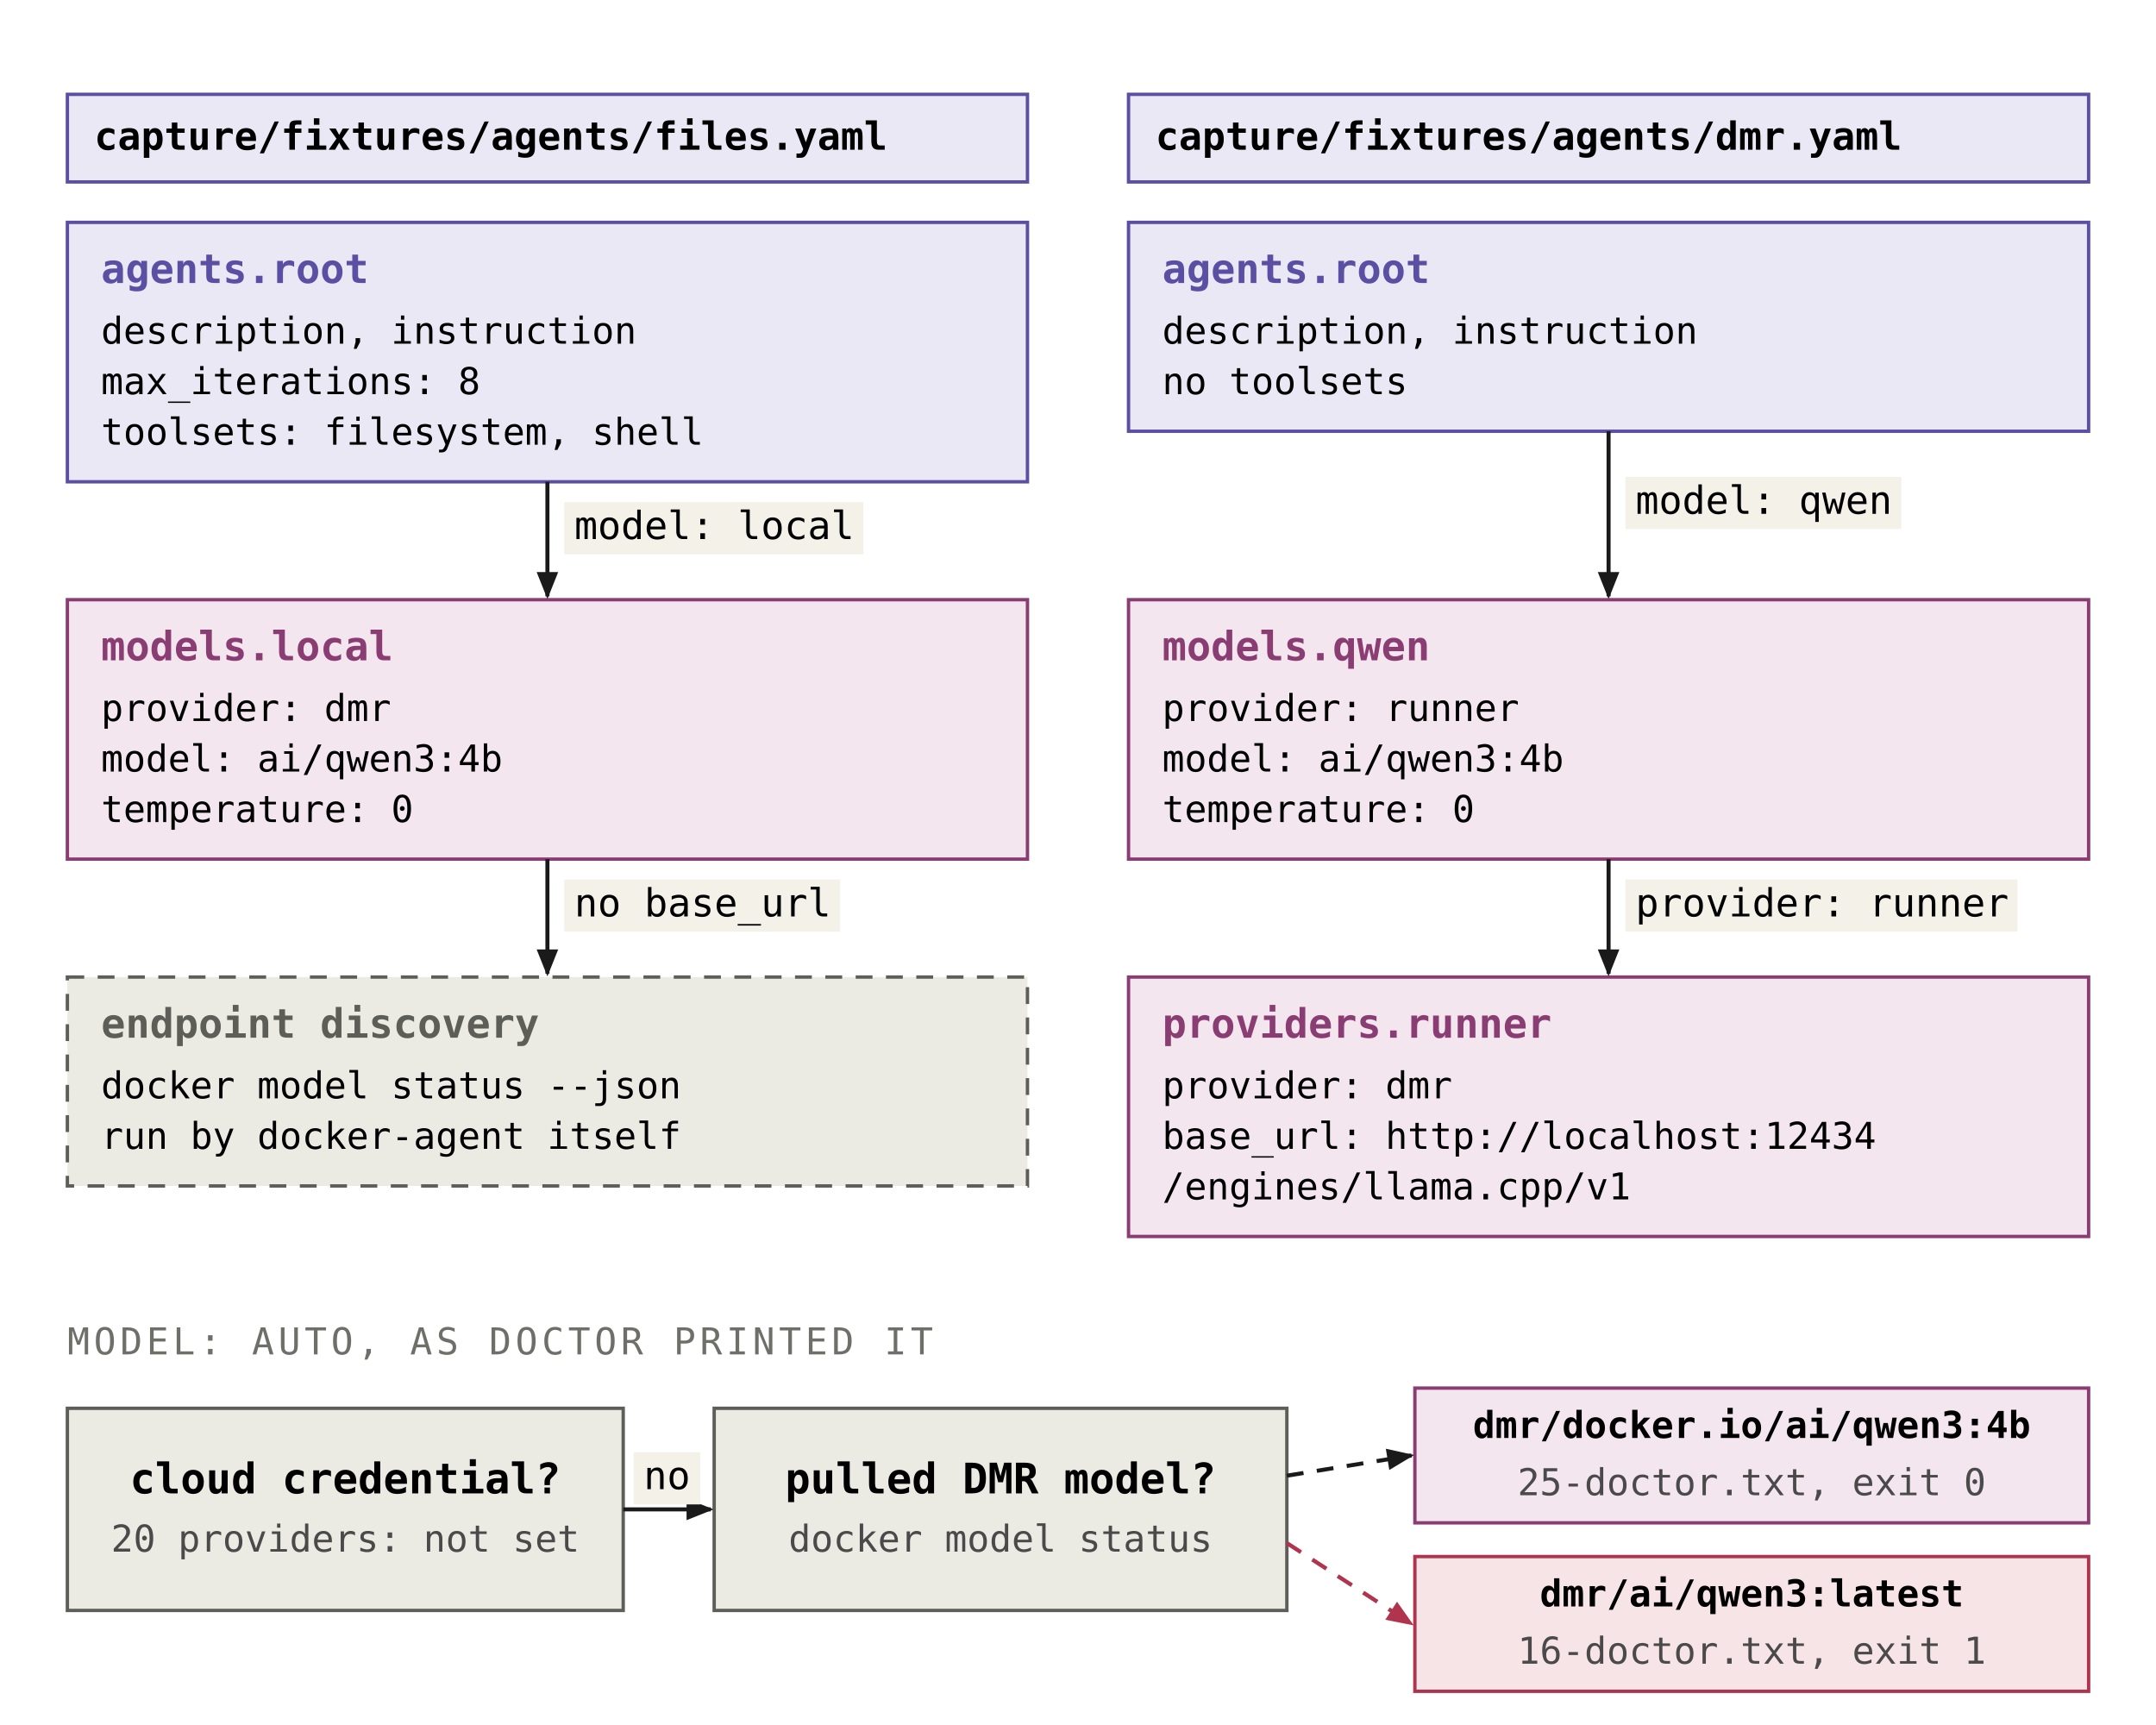
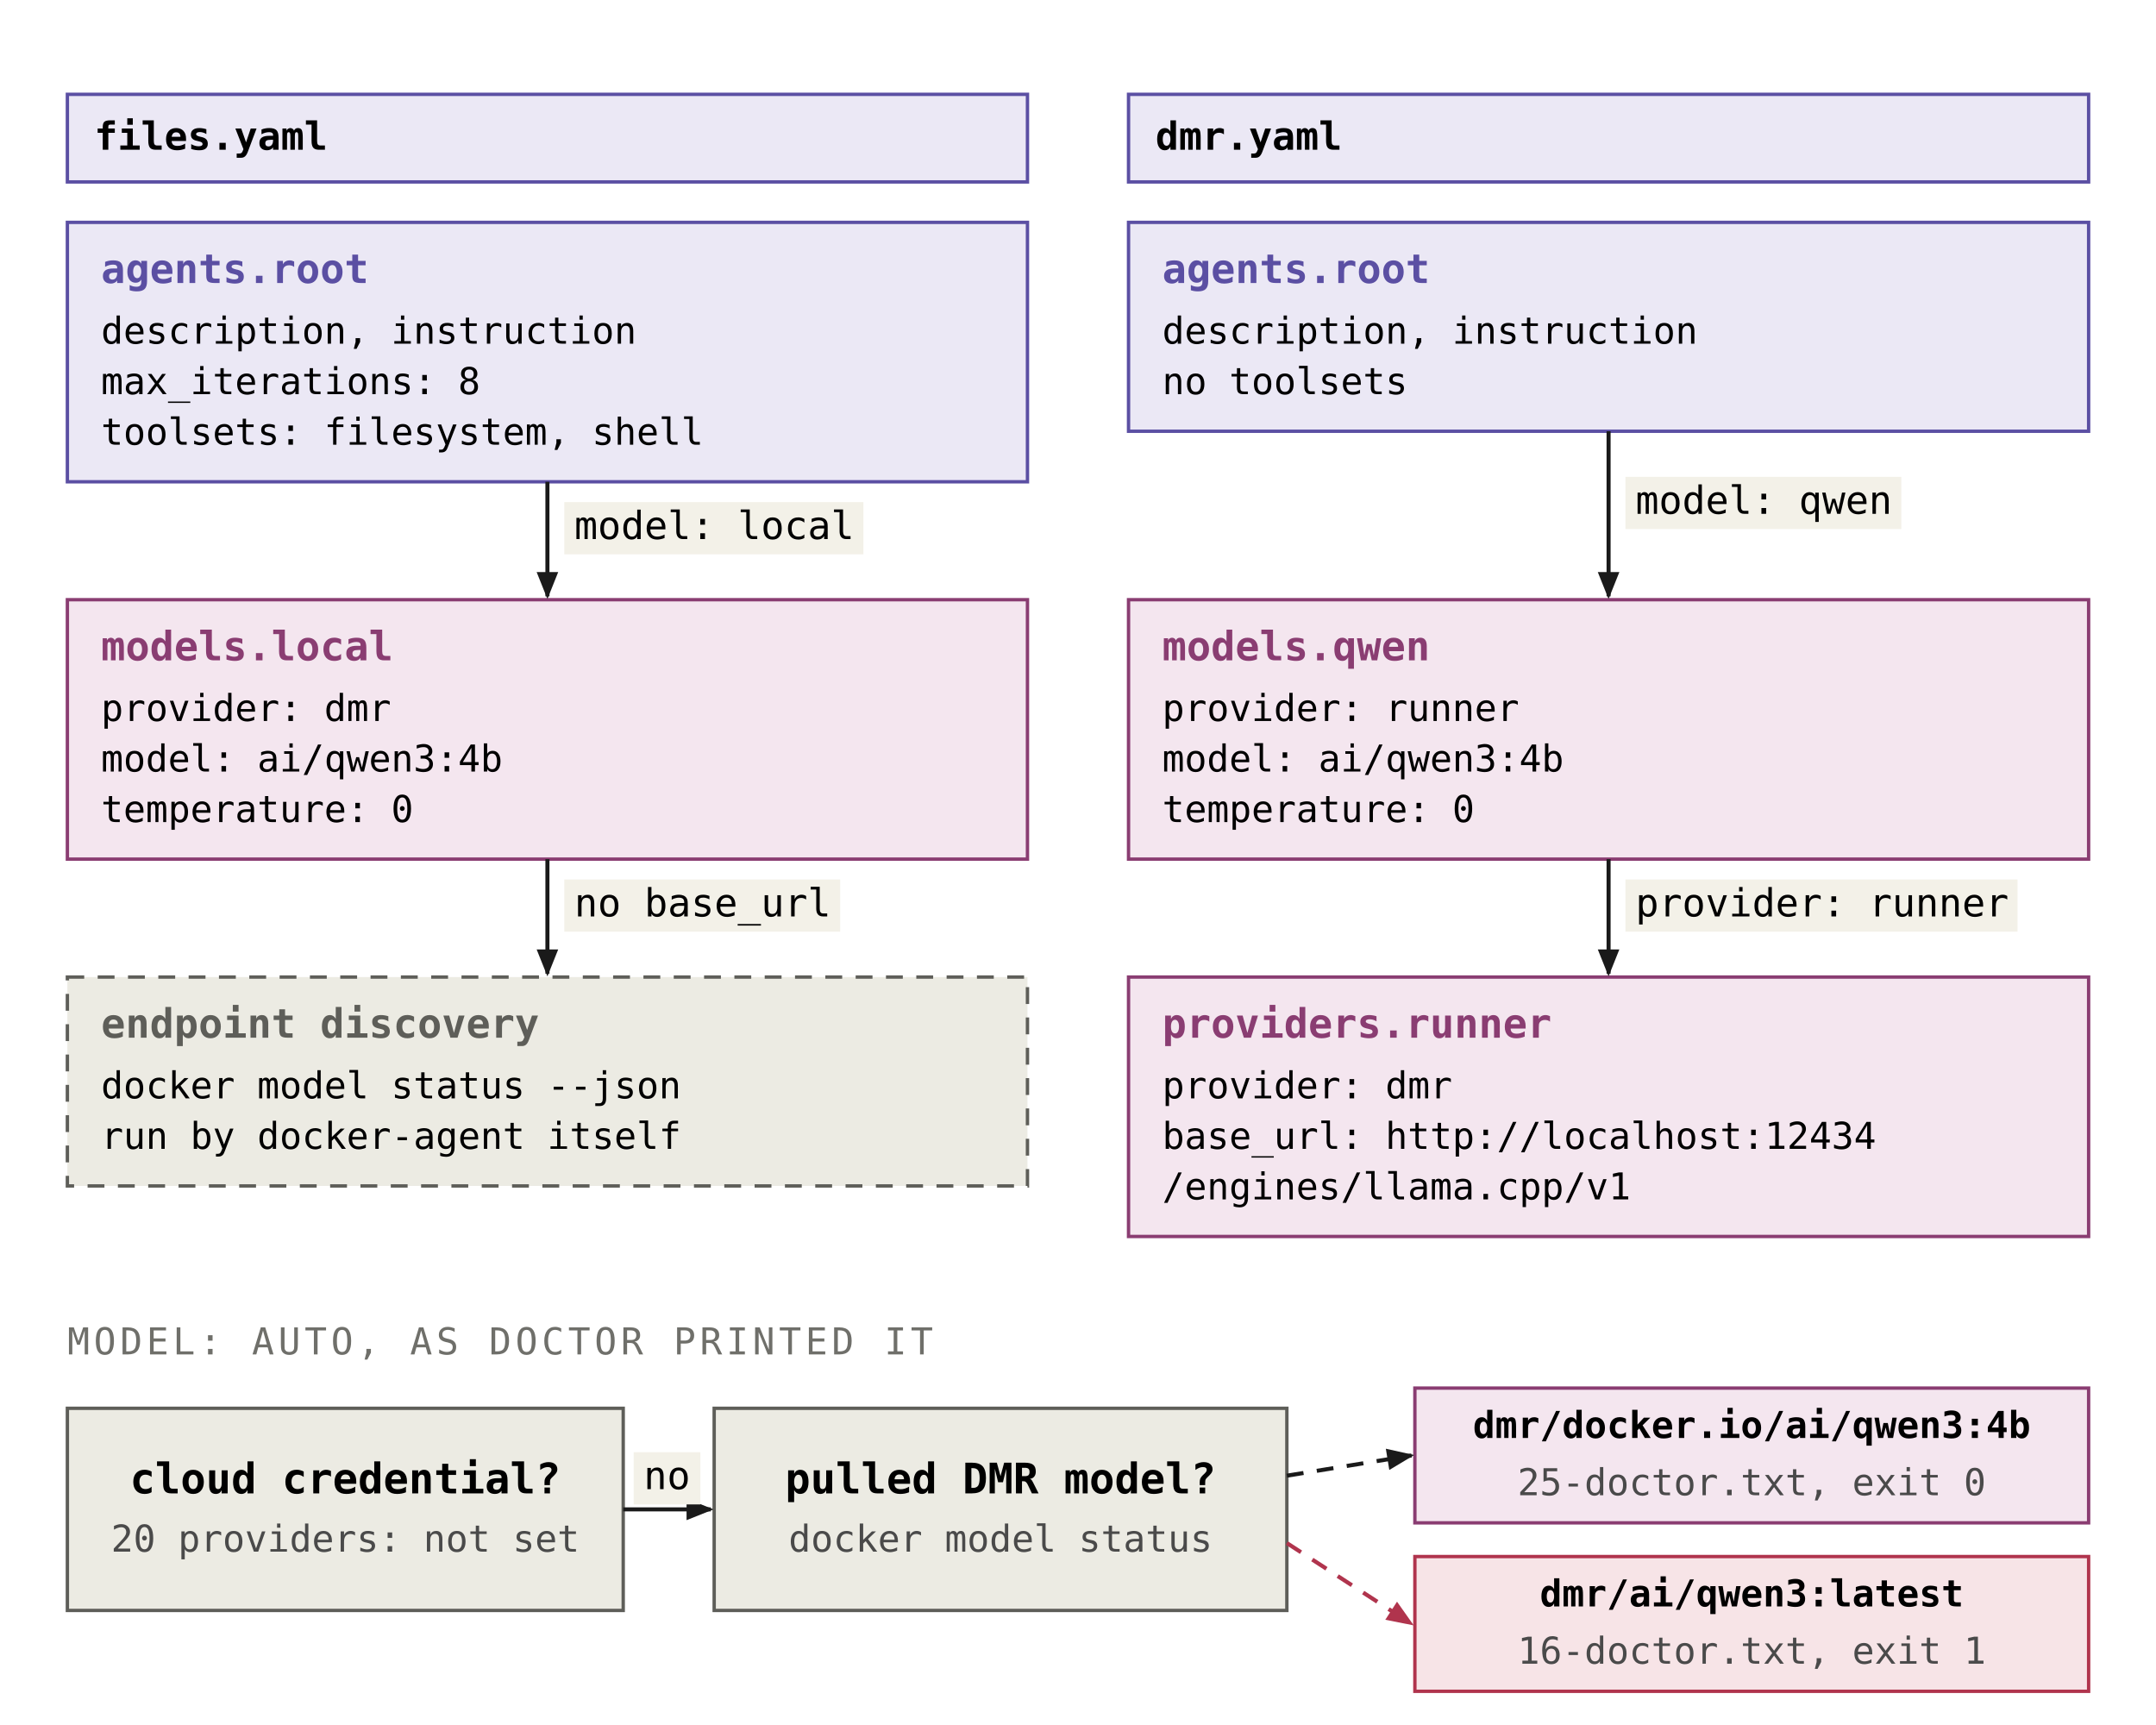
<svg xmlns="http://www.w3.org/2000/svg" viewBox="0 0 640 512" role="img" aria-labelledby="fig-5-2-title fig-5-2-desc" font-family="JetBrains Mono, ui-monospace, monospace">
  <defs>
    <marker id="fig-5-2-head-ink" viewBox="0 0 10 10" refX="9" refY="5" markerWidth="8" markerHeight="8" markerUnits="userSpaceOnUse" orient="auto-start-reverse">
      <path d="M0 1 L10 5 L0 9 z" fill="var(--m-ink, #1a1a1a)" />
    </marker>
    <marker id="fig-5-2-head-rose" viewBox="0 0 10 10" refX="9" refY="5" markerWidth="8" markerHeight="8" markerUnits="userSpaceOnUse" orient="auto-start-reverse">
      <path d="M0 1 L10 5 L0 9 z" fill="var(--m-rose-ink, #b0344d)" />
    </marker>
  </defs>
  <rect x="20" y="28" width="285" height="26" fill="var(--m-violet-fill, #ebe8f5)" stroke="var(--m-violet-ink, #5b4fa3)" />
-   <text x="28" y="44.45" font-size="11.5" font-weight="700">capture/fixtures/agents/files.yaml</text>
+   <text x="28" y="44.45" font-size="11.5" font-weight="700">files.yaml</text>
  <rect x="335" y="28" width="285" height="26" fill="var(--m-violet-fill, #ebe8f5)" stroke="var(--m-violet-ink, #5b4fa3)" />
-   <text x="343" y="44.45" font-size="11.5" font-weight="700">capture/fixtures/agents/dmr.yaml</text>
+   <text x="343" y="44.45" font-size="11.5" font-weight="700">dmr.yaml</text>
  <rect x="20" y="66" width="285" height="77" fill="var(--m-violet-fill, #ebe8f5)" stroke="var(--m-violet-ink, #5b4fa3)" />
  <text x="30" y="84" font-size="12" font-weight="700" fill="var(--m-violet-ink, #5b4fa3)">agents.root</text>
  <text x="30" y="102" font-size="11">description, instruction</text>
  <text x="30" y="117" font-size="11">max_iterations: 8</text>
  <text x="30" y="132" font-size="11">toolsets: filesystem, shell</text>
  <rect x="20" y="178" width="285" height="77" fill="var(--m-plum-fill, #f4e6ef)" stroke="var(--m-plum-ink, #8a3d72)" />
  <text x="30" y="196" font-size="12" font-weight="700" fill="var(--m-plum-ink, #8a3d72)">models.local</text>
  <text x="30" y="214" font-size="11">provider: dmr</text>
  <text x="30" y="229" font-size="11">model: ai/qwen3:4b</text>
  <text x="30" y="244" font-size="11">temperature: 0</text>
  <rect x="20" y="290" width="285" height="62" fill="var(--m-grey-fill, #ecebe3)" stroke="var(--m-grey-ink, #5e5e59)" stroke-dasharray="5 4" />
  <text x="30" y="308" font-size="12" font-weight="700" fill="var(--m-grey-ink, #5e5e59)">endpoint discovery</text>
  <text x="30" y="326" font-size="11">docker model status --json</text>
  <text x="30" y="341" font-size="11">run by docker-agent itself</text>
  <line x1="162.5" y1="143" x2="162.5" y2="177" stroke="var(--m-ink, #1a1a1a)" stroke-width="1.2" marker-end="url(#fig-5-2-head-ink)" />
  <rect class="m-knock" x="167.5" y="149.03" width="88.8" height="15.5" fill="var(--m-panel, #f3f1e8)" />
  <text x="170.5" y="160" font-size="11.5">model: local</text>
  <line x1="162.5" y1="255" x2="162.5" y2="289" stroke="var(--m-ink, #1a1a1a)" stroke-width="1.2" marker-end="url(#fig-5-2-head-ink)" />
  <rect class="m-knock" x="167.5" y="261.03" width="81.9" height="15.5" fill="var(--m-panel, #f3f1e8)" />
  <text x="170.5" y="272" font-size="11.5">no base_url</text>
  <rect x="335" y="66" width="285" height="62" fill="var(--m-violet-fill, #ebe8f5)" stroke="var(--m-violet-ink, #5b4fa3)" />
  <text x="345" y="84" font-size="12" font-weight="700" fill="var(--m-violet-ink, #5b4fa3)">agents.root</text>
  <text x="345" y="102" font-size="11">description, instruction</text>
  <text x="345" y="117" font-size="11">no toolsets</text>
  <rect x="335" y="178" width="285" height="77" fill="var(--m-plum-fill, #f4e6ef)" stroke="var(--m-plum-ink, #8a3d72)" />
  <text x="345" y="196" font-size="12" font-weight="700" fill="var(--m-plum-ink, #8a3d72)">models.qwen</text>
  <text x="345" y="214" font-size="11">provider: runner</text>
  <text x="345" y="229" font-size="11">model: ai/qwen3:4b</text>
  <text x="345" y="244" font-size="11">temperature: 0</text>
  <rect x="335" y="290" width="285" height="77" fill="var(--m-plum-fill, #f4e6ef)" stroke="var(--m-plum-ink, #8a3d72)" />
  <text x="345" y="308" font-size="12" font-weight="700" fill="var(--m-plum-ink, #8a3d72)">providers.runner</text>
  <text x="345" y="326" font-size="11">provider: dmr</text>
  <text x="345" y="341" font-size="11">base_url: http://localhost:12434</text>
  <text x="345" y="356" font-size="11">  /engines/llama.cpp/v1</text>
  <line x1="477.5" y1="128" x2="477.5" y2="177" stroke="var(--m-ink, #1a1a1a)" stroke-width="1.2" marker-end="url(#fig-5-2-head-ink)" />
  <rect class="m-knock" x="482.5" y="141.53" width="81.9" height="15.5" fill="var(--m-panel, #f3f1e8)" />
  <text x="485.5" y="152.5" font-size="11.5">model: qwen</text>
  <line x1="477.5" y1="255" x2="477.5" y2="289" stroke="var(--m-ink, #1a1a1a)" stroke-width="1.2" marker-end="url(#fig-5-2-head-ink)" />
  <rect class="m-knock" x="482.5" y="261.03" width="116.4" height="15.5" fill="var(--m-panel, #f3f1e8)" />
  <text x="485.5" y="272" font-size="11.5">provider: runner</text>
  <text x="20" y="402" font-size="11" letter-spacing="1.2" fill="var(--m-ink-mute, #6f6f6a)">MODEL: AUTO, AS DOCTOR PRINTED IT</text>
  <rect x="20" y="418" width="165" height="60" fill="var(--m-grey-fill, #ecebe3)" stroke="var(--m-grey-ink, #5e5e59)" />
  <text x="102.5" y="443.25" font-size="12.5" text-anchor="middle" font-weight="700">cloud credential?</text>
  <text x="102.5" y="460.55" font-size="11" text-anchor="middle" class="m-serif" fill="var(--m-ink-soft, #4a4a4a)">20 providers: not set</text>
  <rect x="212" y="418" width="170" height="60" fill="var(--m-grey-fill, #ecebe3)" stroke="var(--m-grey-ink, #5e5e59)" />
  <text x="297" y="443.25" font-size="12.5" text-anchor="middle" font-weight="700">pulled DMR model?</text>
  <text x="297" y="460.55" font-size="11" text-anchor="middle" class="m-serif" fill="var(--m-ink-soft, #4a4a4a)">docker model status</text>
  <rect x="420" y="412" width="200" height="40" fill="var(--m-plum-fill, #f4e6ef)" stroke="var(--m-plum-ink, #8a3d72)" />
  <text x="520" y="426.8" font-size="11" text-anchor="middle" font-weight="700">dmr/docker.io/ai/qwen3:4b</text>
  <text x="520" y="443.8" font-size="11" text-anchor="middle" class="m-serif" fill="var(--m-ink-soft, #4a4a4a)">25-doctor.txt, exit 0</text>
  <rect x="420" y="462" width="200" height="40" fill="var(--m-rose-fill, #f7e4e7)" stroke="var(--m-rose-ink, #b0344d)" />
  <text x="520" y="476.8" font-size="11" text-anchor="middle" font-weight="700">dmr/ai/qwen3:latest</text>
  <text x="520" y="493.8" font-size="11" text-anchor="middle" class="m-serif" fill="var(--m-ink-soft, #4a4a4a)">16-doctor.txt, exit 1</text>
  <line x1="185" y1="448" x2="211" y2="448" stroke="var(--m-ink, #1a1a1a)" stroke-width="1.2" marker-end="url(#fig-5-2-head-ink)" />
  <rect class="m-knock" x="188.1" y="431.03" width="19.8" height="15.5" fill="var(--m-panel, #f3f1e8)" />
  <text x="198" y="442" font-size="11.5" text-anchor="middle">no</text>
  <line x1="382" y1="438" x2="419" y2="432" stroke="var(--m-ink, #1a1a1a)" stroke-width="1.2" stroke-dasharray="5 4" marker-end="url(#fig-5-2-head-ink)" />
  <line x1="382" y1="458" x2="419" y2="482" stroke="var(--m-rose-ink, #b0344d)" stroke-width="1.2" stroke-dasharray="5 4" marker-end="url(#fig-5-2-head-rose)" />
</svg>
